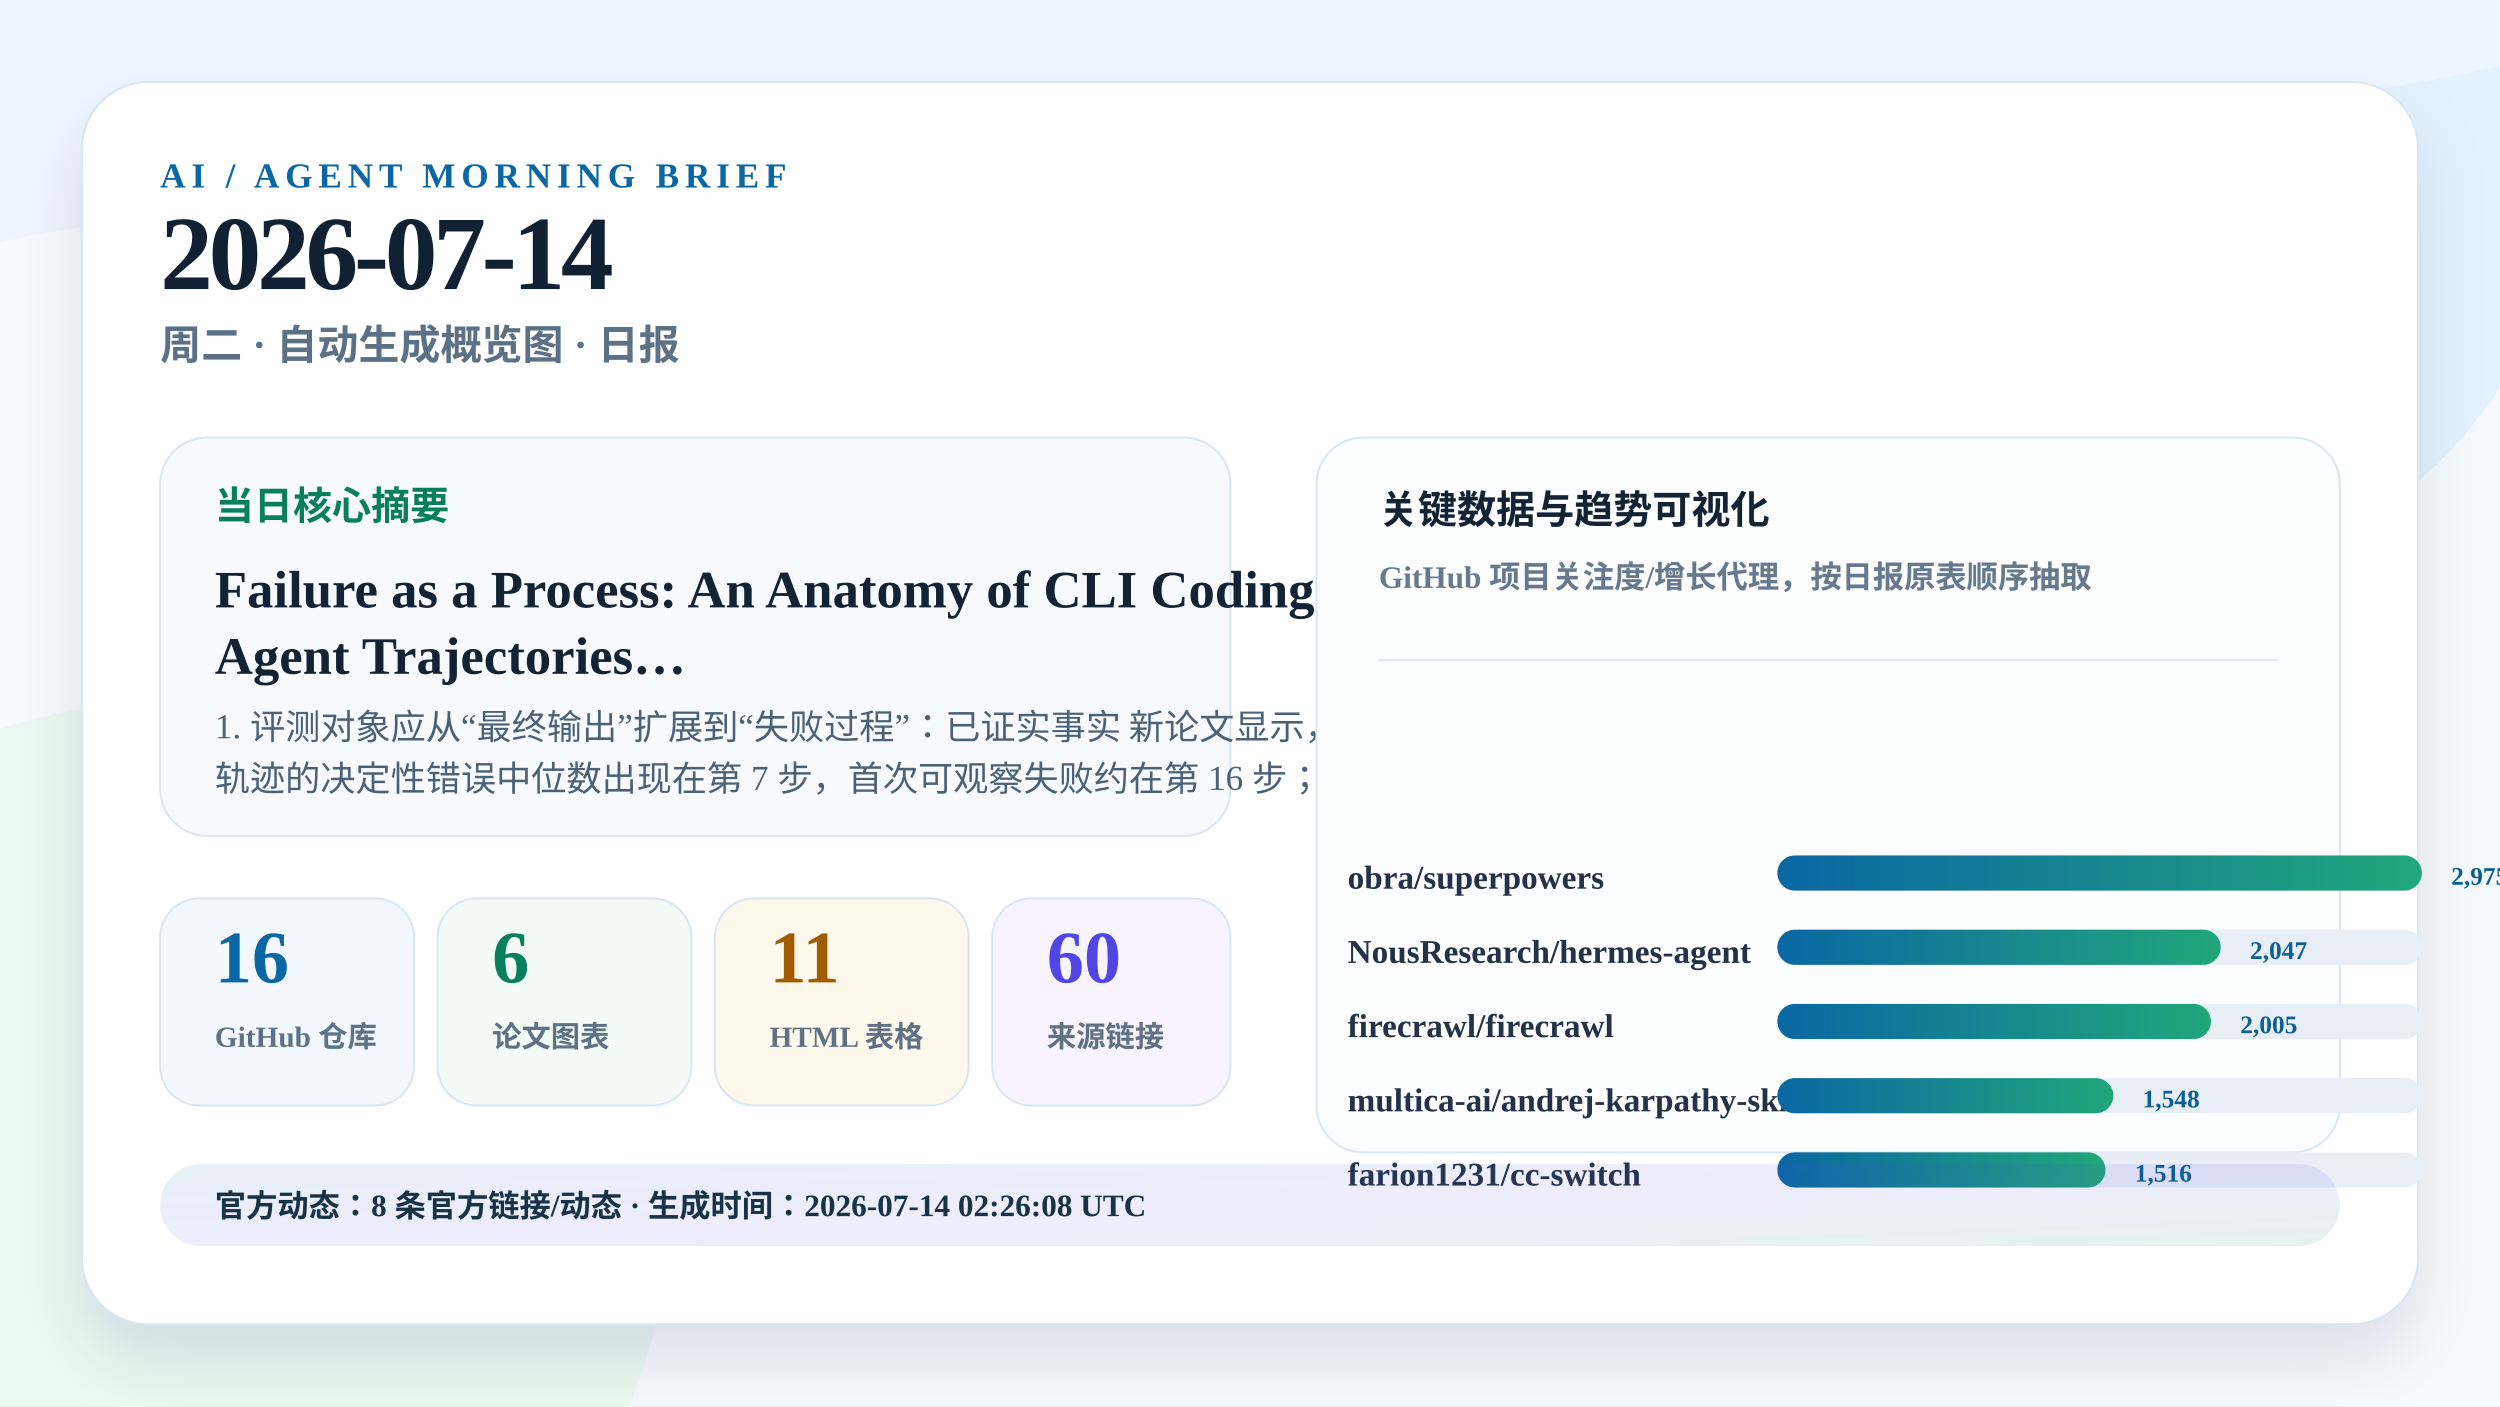
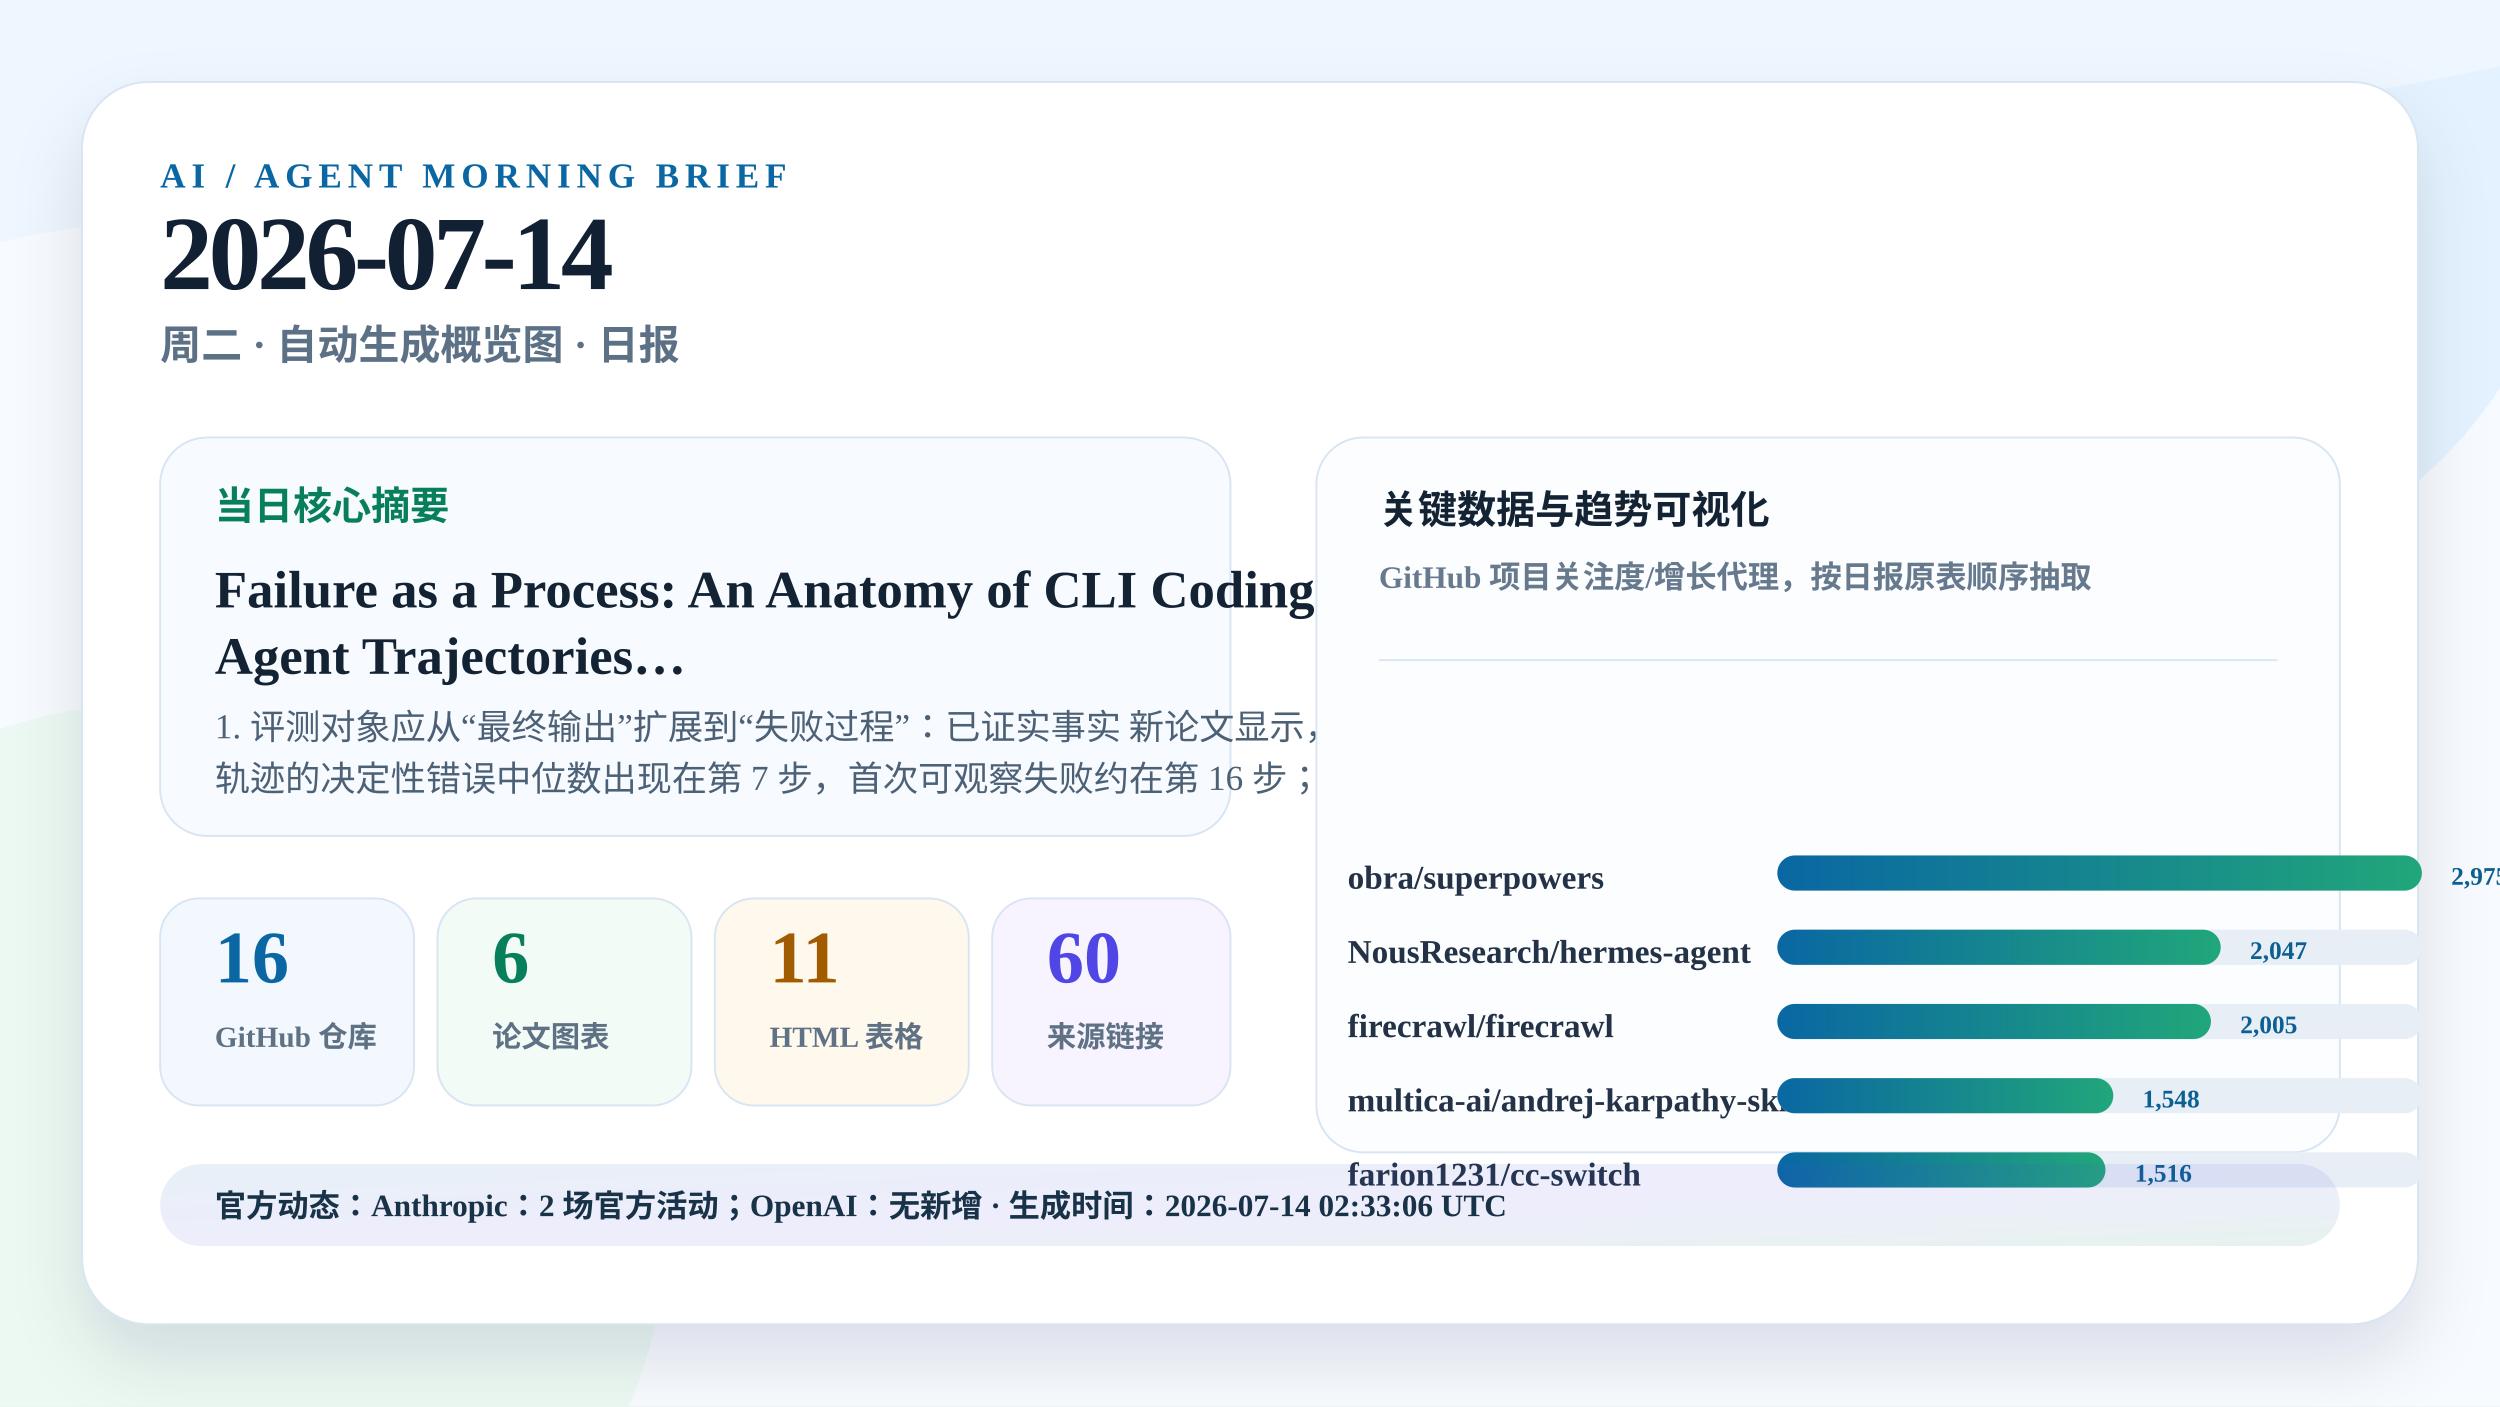
<svg xmlns="http://www.w3.org/2000/svg" width="1280" height="720" viewBox="0 0 1280 720" role="img" aria-label="2026-07-14 AI Agent 晨间简报概览">
  <defs>
    <linearGradient id="accent" x1="0" y1="0" x2="1" y2="1">
      <stop offset="0%" stop-color="#0a67a3" />
      <stop offset="52%" stop-color="#4f46e5" />
      <stop offset="100%" stop-color="#087f5b" />
    </linearGradient>
    <linearGradient id="barGradient" x1="0" y1="0" x2="1" y2="0">
      <stop offset="0%" stop-color="#0a67a3" />
      <stop offset="100%" stop-color="#21a67a" />
    </linearGradient>
    <filter id="shadow" x="-10%" y="-10%" width="120%" height="130%">
      <feDropShadow dx="0" dy="18" stdDeviation="18" flood-color="#102030" flood-opacity="0.12" />
    </filter>
  </defs>
  <rect width="1280" height="720" fill="#f7faff" />
  <circle cx="1088" cy="72" r="230" fill="#dfefff" opacity="0.78" />
  <circle cx="82" cy="620" r="260" fill="#e7f8ef" opacity="0.72" />
  <path d="M0 124 C220 74 360 176 552 124 C790 60 980 96 1280 34 L1280 0 L0 0 Z" fill="#eef6ff" />
  <rect x="42" y="42" width="1196" height="636" rx="34" fill="white" filter="url(#shadow)" />
  <rect x="42" y="42" width="1196" height="636" rx="34" fill="none" stroke="#d8e5f2" />
  <text x="82" y="96" font-size="18" font-weight="800" letter-spacing="3" fill="#0a67a3">AI / AGENT MORNING BRIEF</text>
  <text x="82" y="148" font-size="54" font-weight="850" letter-spacing="-2.2" fill="#122033">2026-07-14</text>
  <text x="82" y="184" font-size="21" font-weight="650" fill="#5d7186">周二 · 自动生成概览图 · 日报</text>
  <rect x="82" y="224" width="548" height="204" rx="24" fill="#f7fbff" stroke="#d8e5f2" />
  <text x="110" y="266" font-size="20" font-weight="800" fill="#087f5b">当日核心摘要</text>
  <text x="110" y="311" font-size="27" font-weight="850" fill="#132334">Failure as a Process: An Anatomy of CLI Coding</text>
  <text x="110" y="345" font-size="27" font-weight="850" fill="#132334">Agent Trajectories…</text>
  <text x="110" y="378" font-size="18" font-weight="500" fill="#4d6176">1. 评测对象应从“最终输出”扩展到“失败过程”：已证实事实 新论文显示，失败</text>
  <text x="110" y="405" font-size="18" font-weight="500" fill="#4d6176">轨迹的决定性错误中位数出现在第 7 步，首次可观察失败约在第 16 步；仅看…</text>
  <g>
    <rect x="82" y="460" width="130" height="106" rx="20" fill="#f3f8ff" stroke="#d8e5f2" />
    <text x="110" y="503" font-size="38" font-weight="850" fill="#0a67a3">16</text>
    <text x="110" y="536" font-size="15" font-weight="700" fill="#5f7184">GitHub 仓库</text>
    <rect x="224" y="460" width="130" height="106" rx="20" fill="#f3fbf6" stroke="#d8e5f2" />
    <text x="252" y="503" font-size="38" font-weight="850" fill="#087f5b">6</text>
    <text x="252" y="536" font-size="15" font-weight="700" fill="#5f7184">论文图表</text>
    <rect x="366" y="460" width="130" height="106" rx="20" fill="#fff8ed" stroke="#d8e5f2" />
    <text x="394" y="503" font-size="38" font-weight="850" fill="#a15c00">11</text>
    <text x="394" y="536" font-size="15" font-weight="700" fill="#5f7184">HTML 表格</text>
    <rect x="508" y="460" width="122" height="106" rx="20" fill="#f7f4ff" stroke="#d8e5f2" />
    <text x="536" y="503" font-size="38" font-weight="850" fill="#4f46e5">60</text>
    <text x="536" y="536" font-size="15" font-weight="700" fill="#5f7184">来源链接</text>
  </g>
  <rect x="674" y="224" width="524" height="366" rx="24" fill="#fbfdff" stroke="#d8e5f2" />
  <text x="706" y="268" font-size="20" font-weight="850" fill="#132334">关键数据与趋势可视化</text>
  <text x="706" y="301" font-size="16" font-weight="600" fill="#66798d">GitHub 项目关注度/增长代理，按日报原表顺序抽取</text>
  <path d="M706 338 H1166" stroke="#dbe6f0" />
  <text x="690" y="455" font-size="17" font-weight="650" fill="#233246">obra/superpowers</text>
  <rect x="910" y="438" width="330" height="18" rx="9" fill="#e8eef6" />
  <rect x="910" y="438" width="330" height="18" rx="9" fill="url(#barGradient)" />
  <text x="1255" y="453" font-size="13" font-weight="700" fill="#0b5f91">2,975</text>
  <text x="690" y="493" font-size="17" font-weight="650" fill="#233246">NousResearch/hermes-agent</text>
  <rect x="910" y="476" width="330" height="18" rx="9" fill="#e8eef6" />
  <rect x="910" y="476" width="227" height="18" rx="9" fill="url(#barGradient)" />
  <text x="1152" y="491" font-size="13" font-weight="700" fill="#0b5f91">2,047</text>
  <text x="690" y="531" font-size="17" font-weight="650" fill="#233246">firecrawl/firecrawl</text>
  <rect x="910" y="514" width="330" height="18" rx="9" fill="#e8eef6" />
  <rect x="910" y="514" width="222" height="18" rx="9" fill="url(#barGradient)" />
  <text x="1147" y="529" font-size="13" font-weight="700" fill="#0b5f91">2,005</text>
  <text x="690" y="569" font-size="17" font-weight="650" fill="#233246">multica-ai/andrej-karpathy-skills</text>
  <rect x="910" y="552" width="330" height="18" rx="9" fill="#e8eef6" />
  <rect x="910" y="552" width="172" height="18" rx="9" fill="url(#barGradient)" />
  <text x="1097" y="567" font-size="13" font-weight="700" fill="#0b5f91">1,548</text>
  <text x="690" y="607" font-size="17" font-weight="650" fill="#233246">farion1231/cc-switch</text>
  <rect x="910" y="590" width="330" height="18" rx="9" fill="#e8eef6" />
  <rect x="910" y="590" width="168" height="18" rx="9" fill="url(#barGradient)" />
  <text x="1093" y="605" font-size="13" font-weight="700" fill="#0b5f91">1,516</text>
  <rect x="82" y="596" width="1116" height="42" rx="21" fill="url(#accent)" opacity="0.10" />
-   <text x="110" y="623" font-size="16" font-weight="750" fill="#183247">官方动态：8 条官方链接/动态 · 生成时间：2026-07-14 02:26:08 UTC</text>
+   <text x="110" y="623" font-size="16" font-weight="750" fill="#183247">官方动态：Anthropic：2 场官方活动；OpenAI：无新增 · 生成时间：2026-07-14 02:33:06 UTC</text>
</svg>
